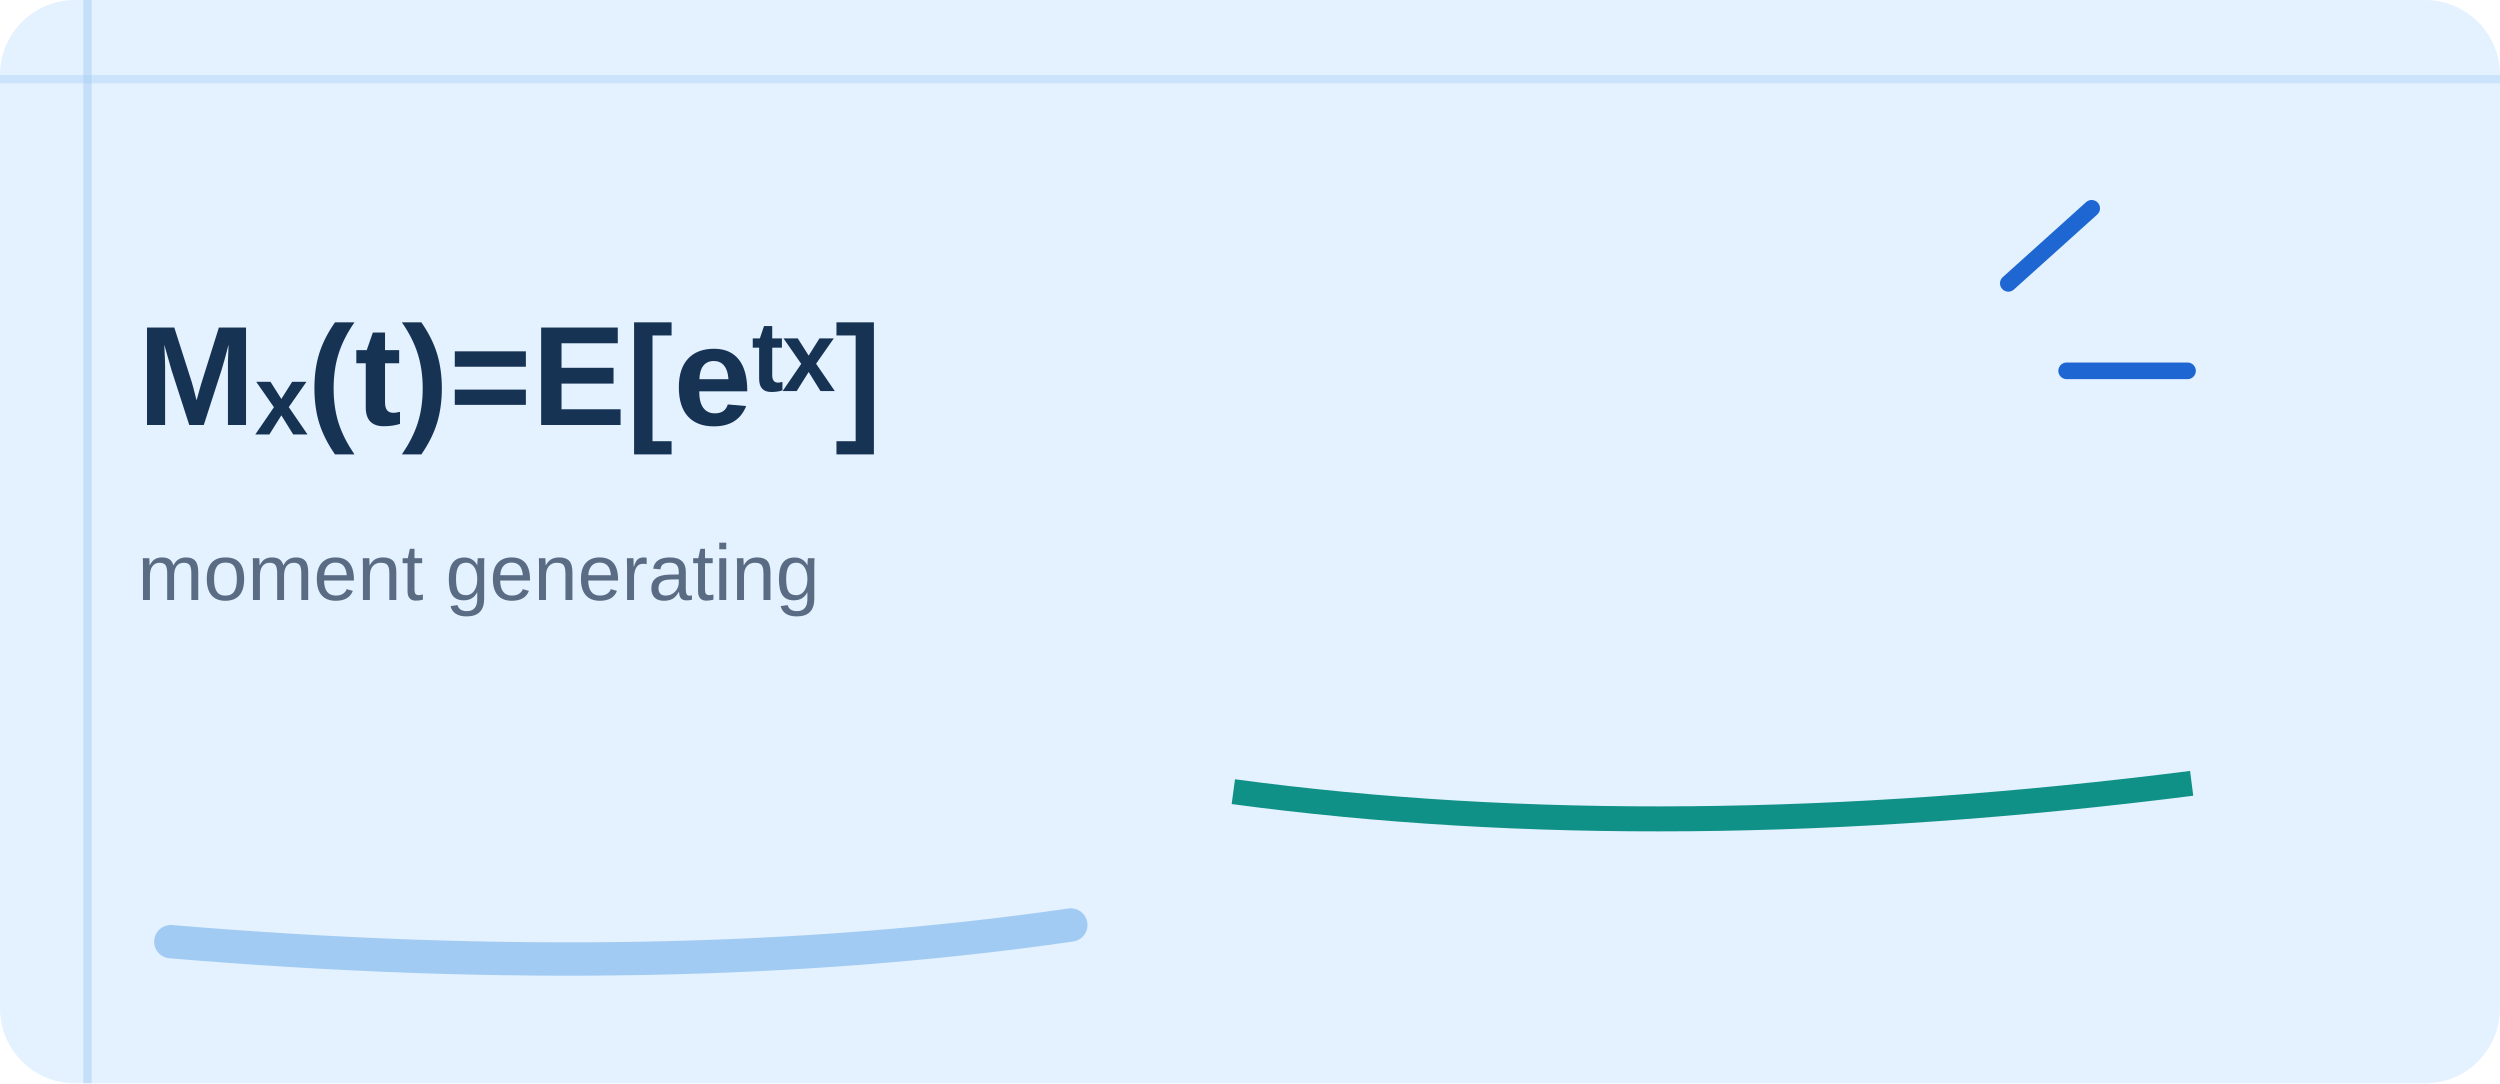
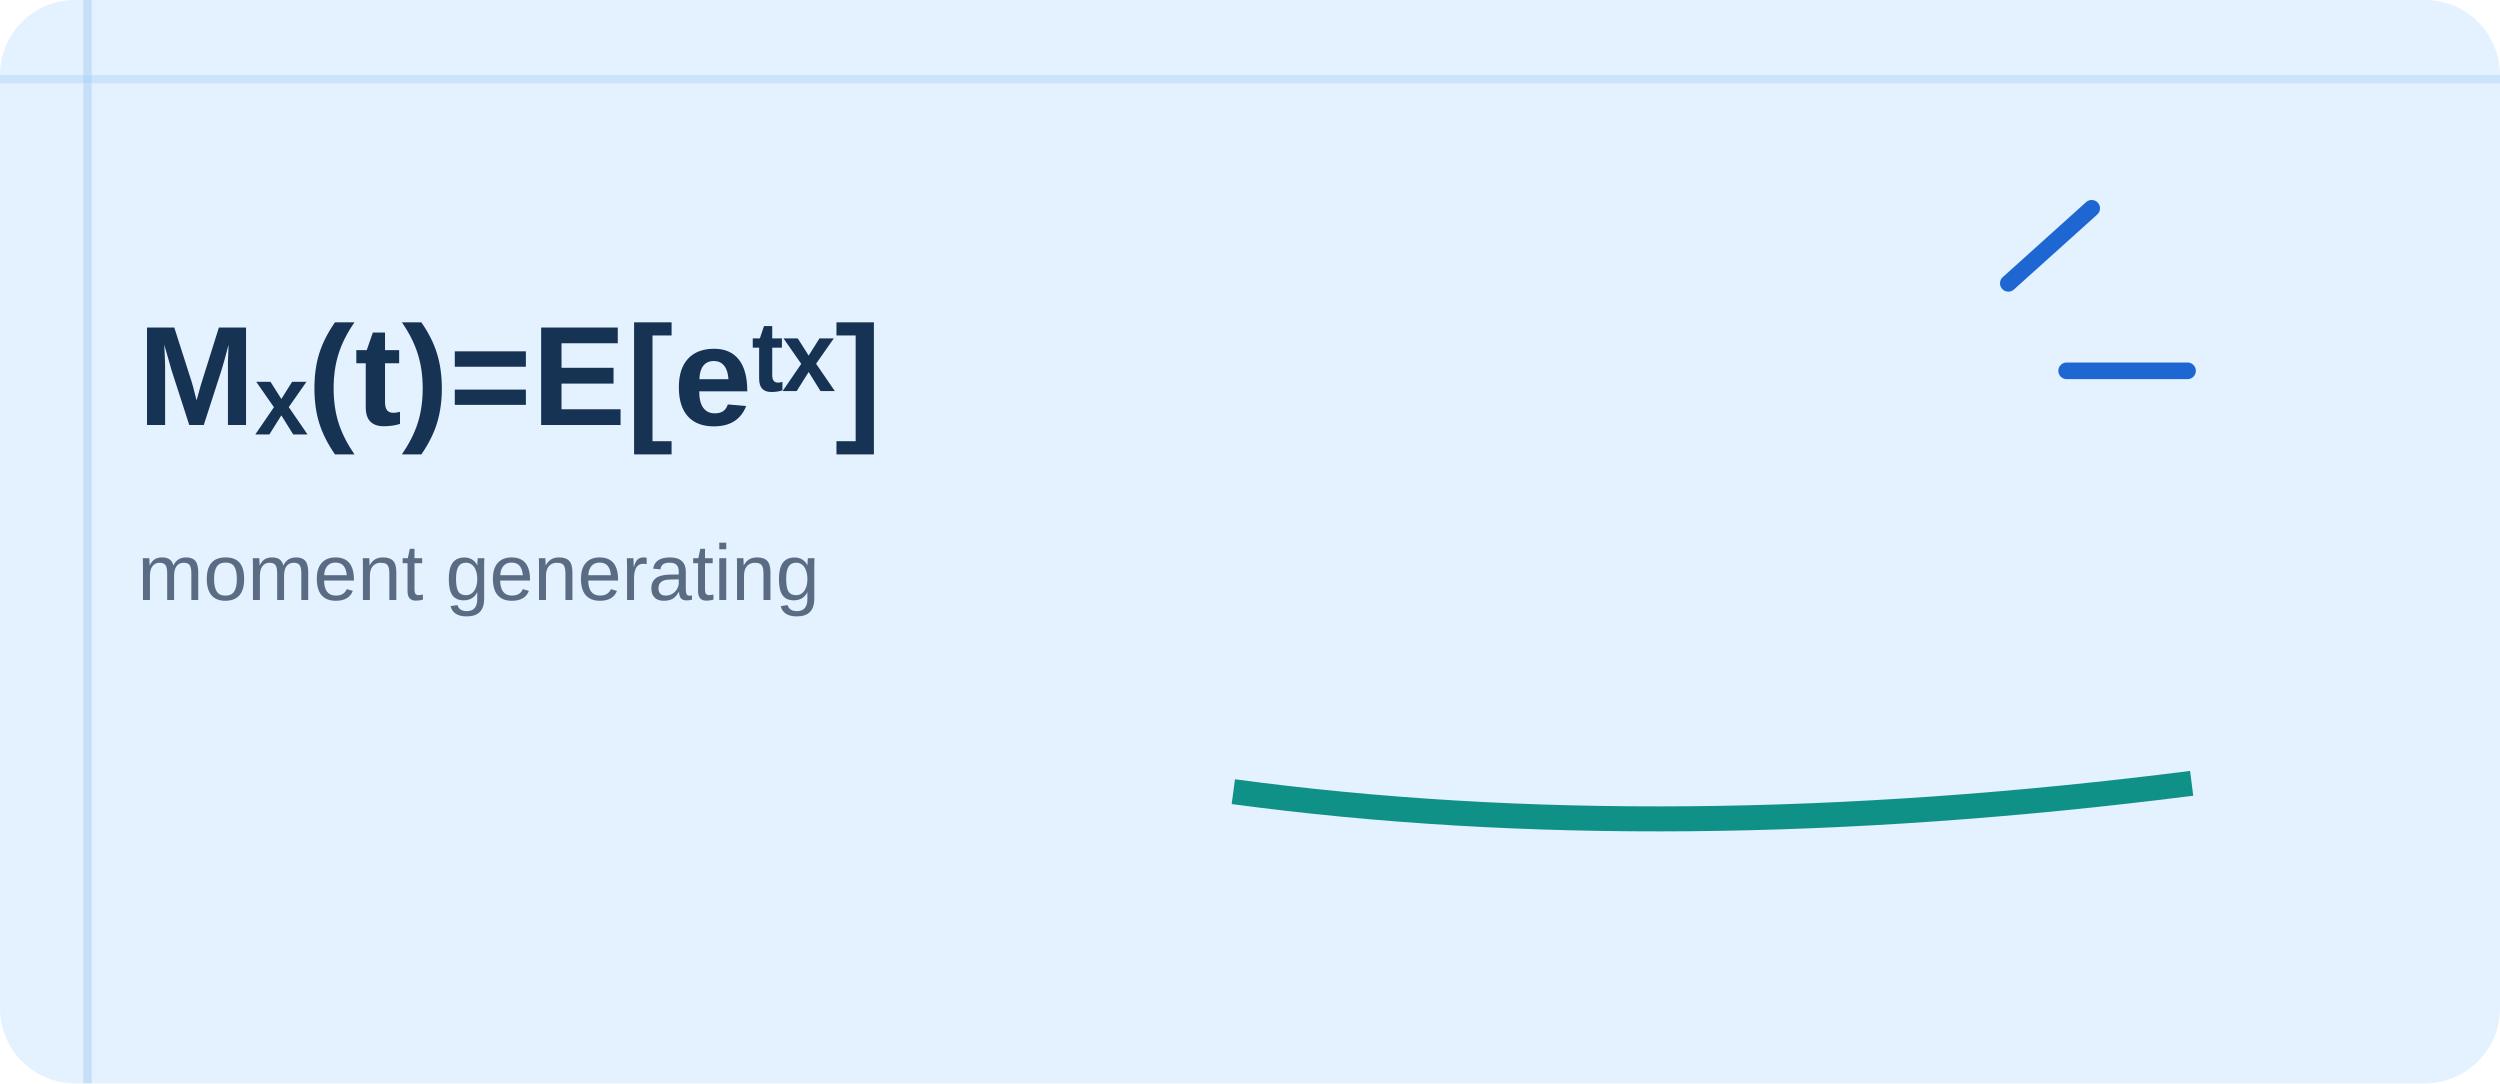
<svg xmlns="http://www.w3.org/2000/svg" viewBox="0 0 600 260" role="img" aria-labelledby="title">
  <rect width="600" height="260" rx="18" fill="#e4f1ff" />
  <path d="M0 19 L600 19" stroke="#a1cbf2" stroke-opacity=".35" stroke-width="2" />
  <path d="M21 0 V260" stroke="#a1cbf2" stroke-opacity=".45" stroke-width="2" />
-   <path d="M41 226 Q160 236 257 222" stroke="#a1cbf2" stroke-width="8" fill="none" stroke-linecap="round" />
  <text x="33" y="102" fill="#173354" font-size="34" font-family="Trebuchet MS,Segoe UI,Arial,sans-serif" font-weight="700">Mₓ(t)=E[eᵗˣ]</text>
  <text x="33" y="144" fill="#5a6c83" font-size="19" font-family="Trebuchet MS,Segoe UI,Arial,sans-serif">moment generating</text>
  <path d="M296 190 Q400 204 526 188" stroke="#0f9187" stroke-width="6" fill="none" />
  <path d="M482 68 l20 -18 M496 89 h29" stroke="#1e67d2" stroke-width="4" stroke-linecap="round" />
</svg>
